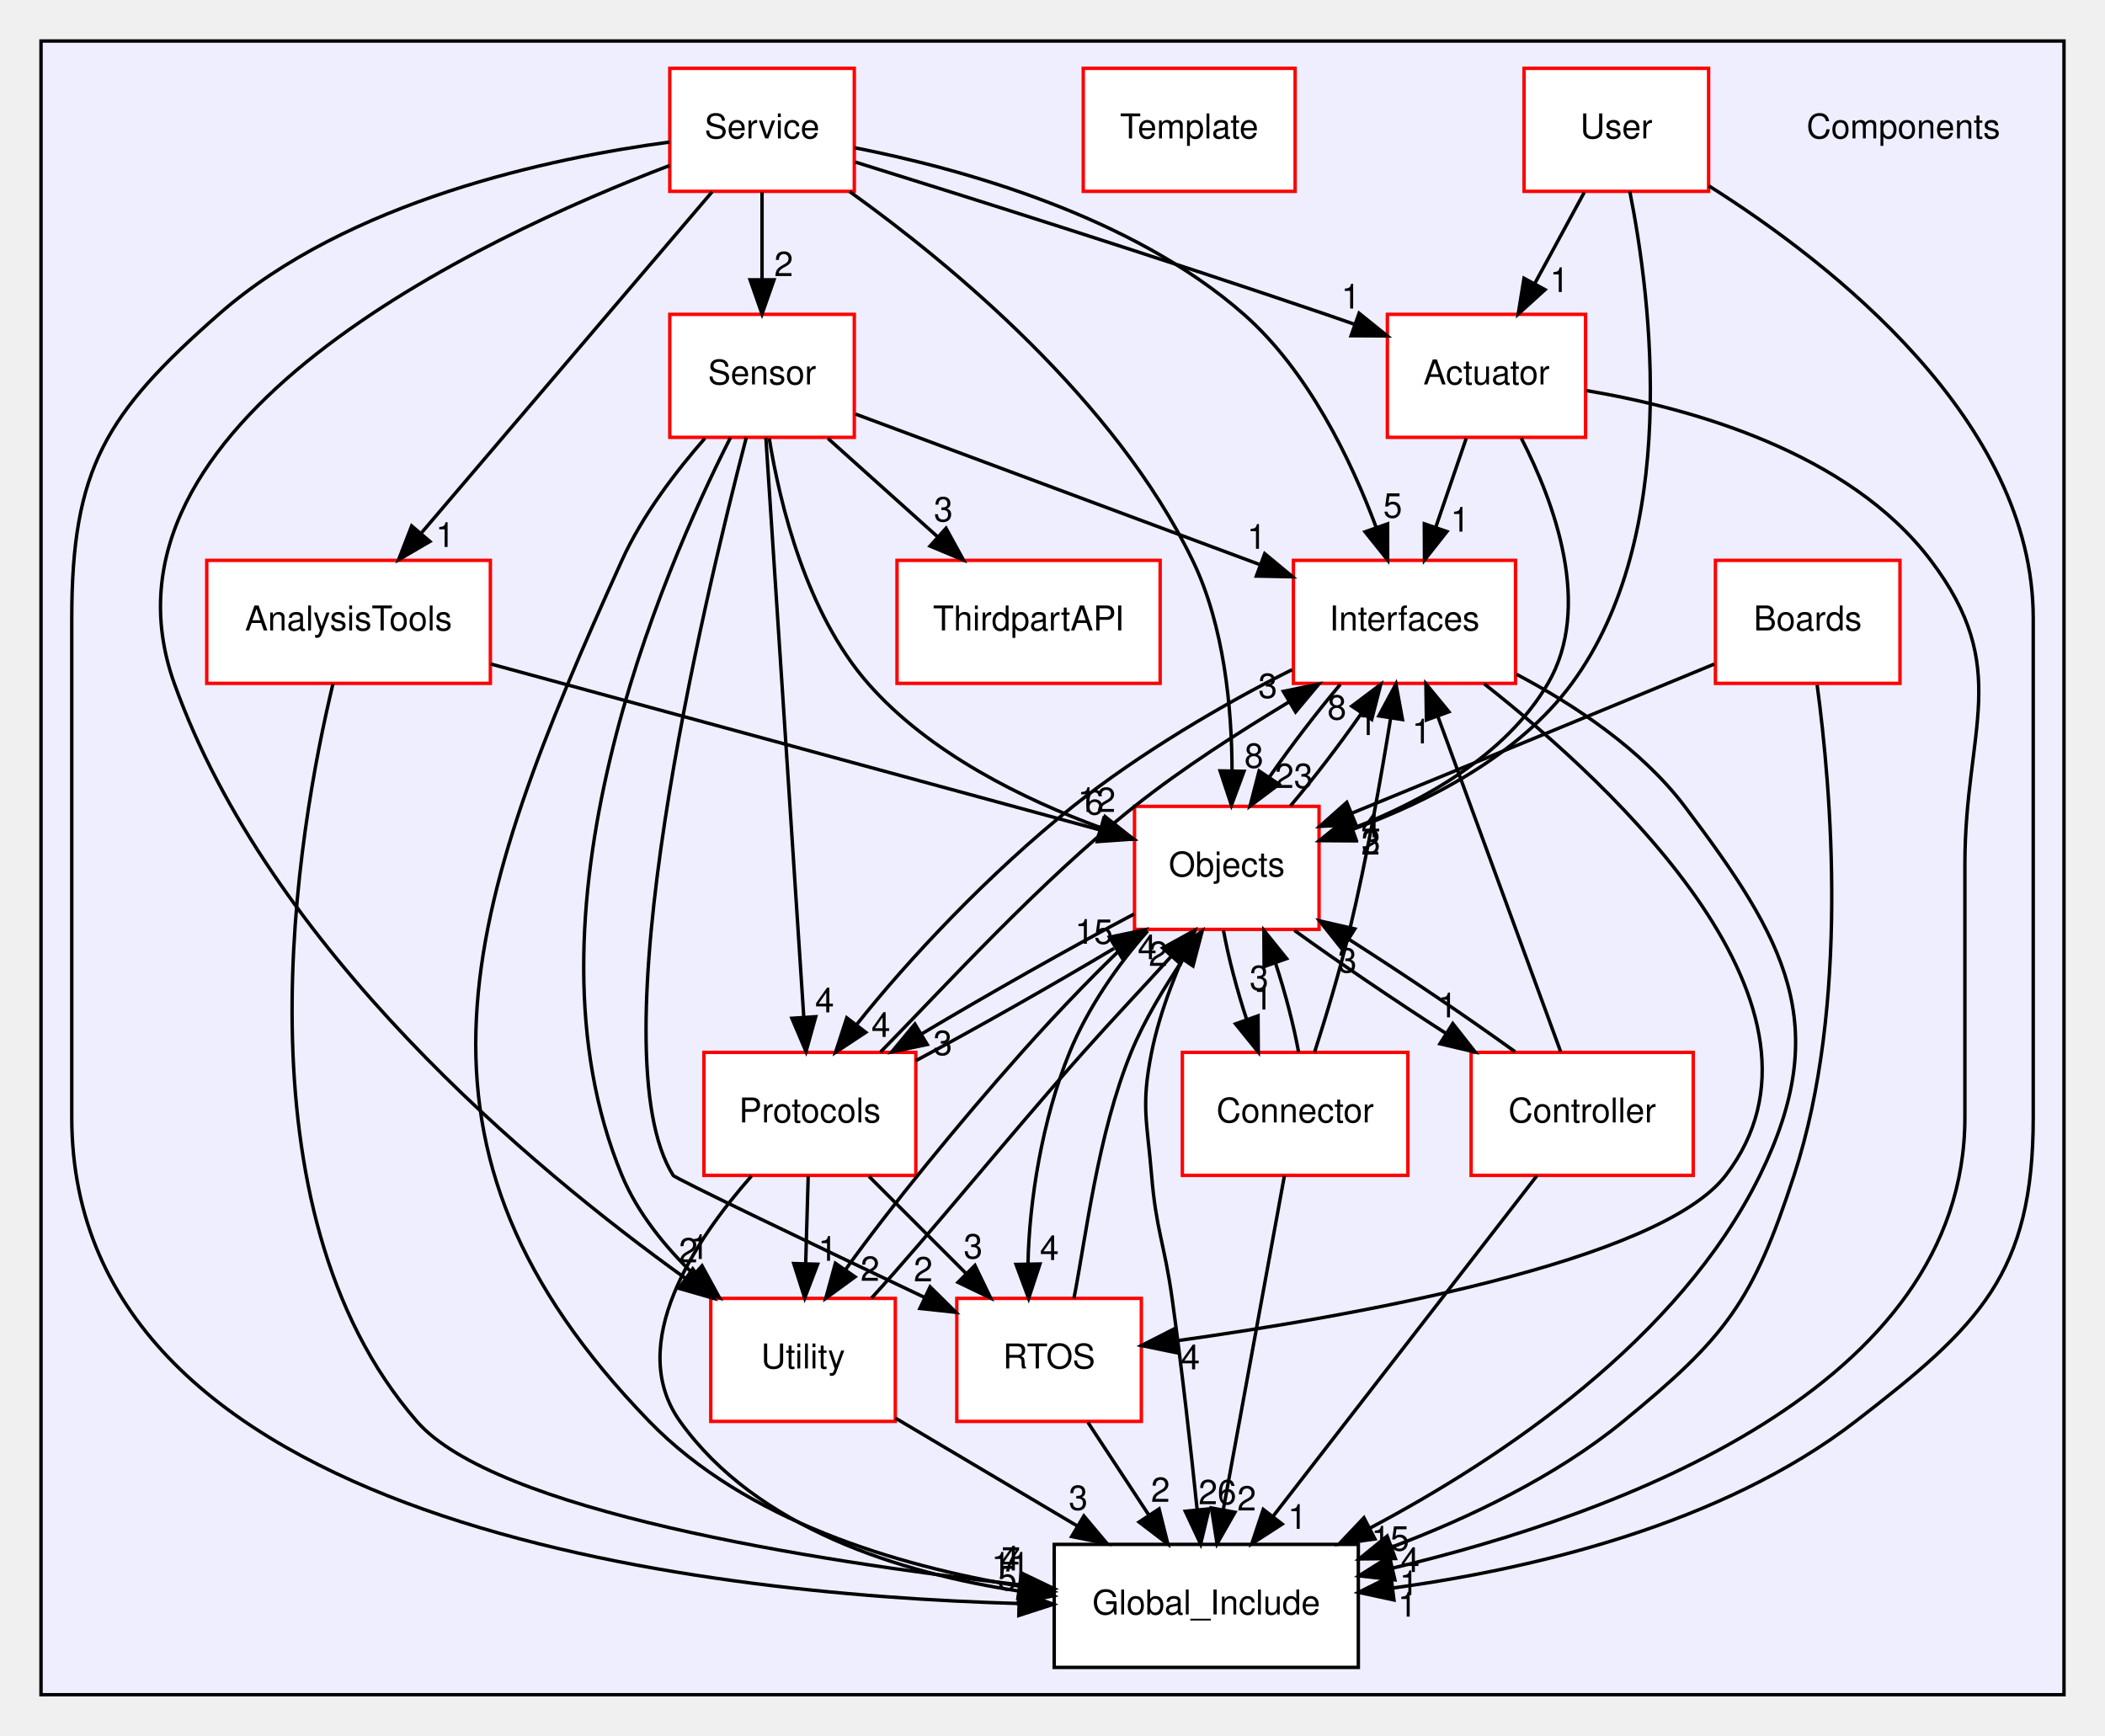
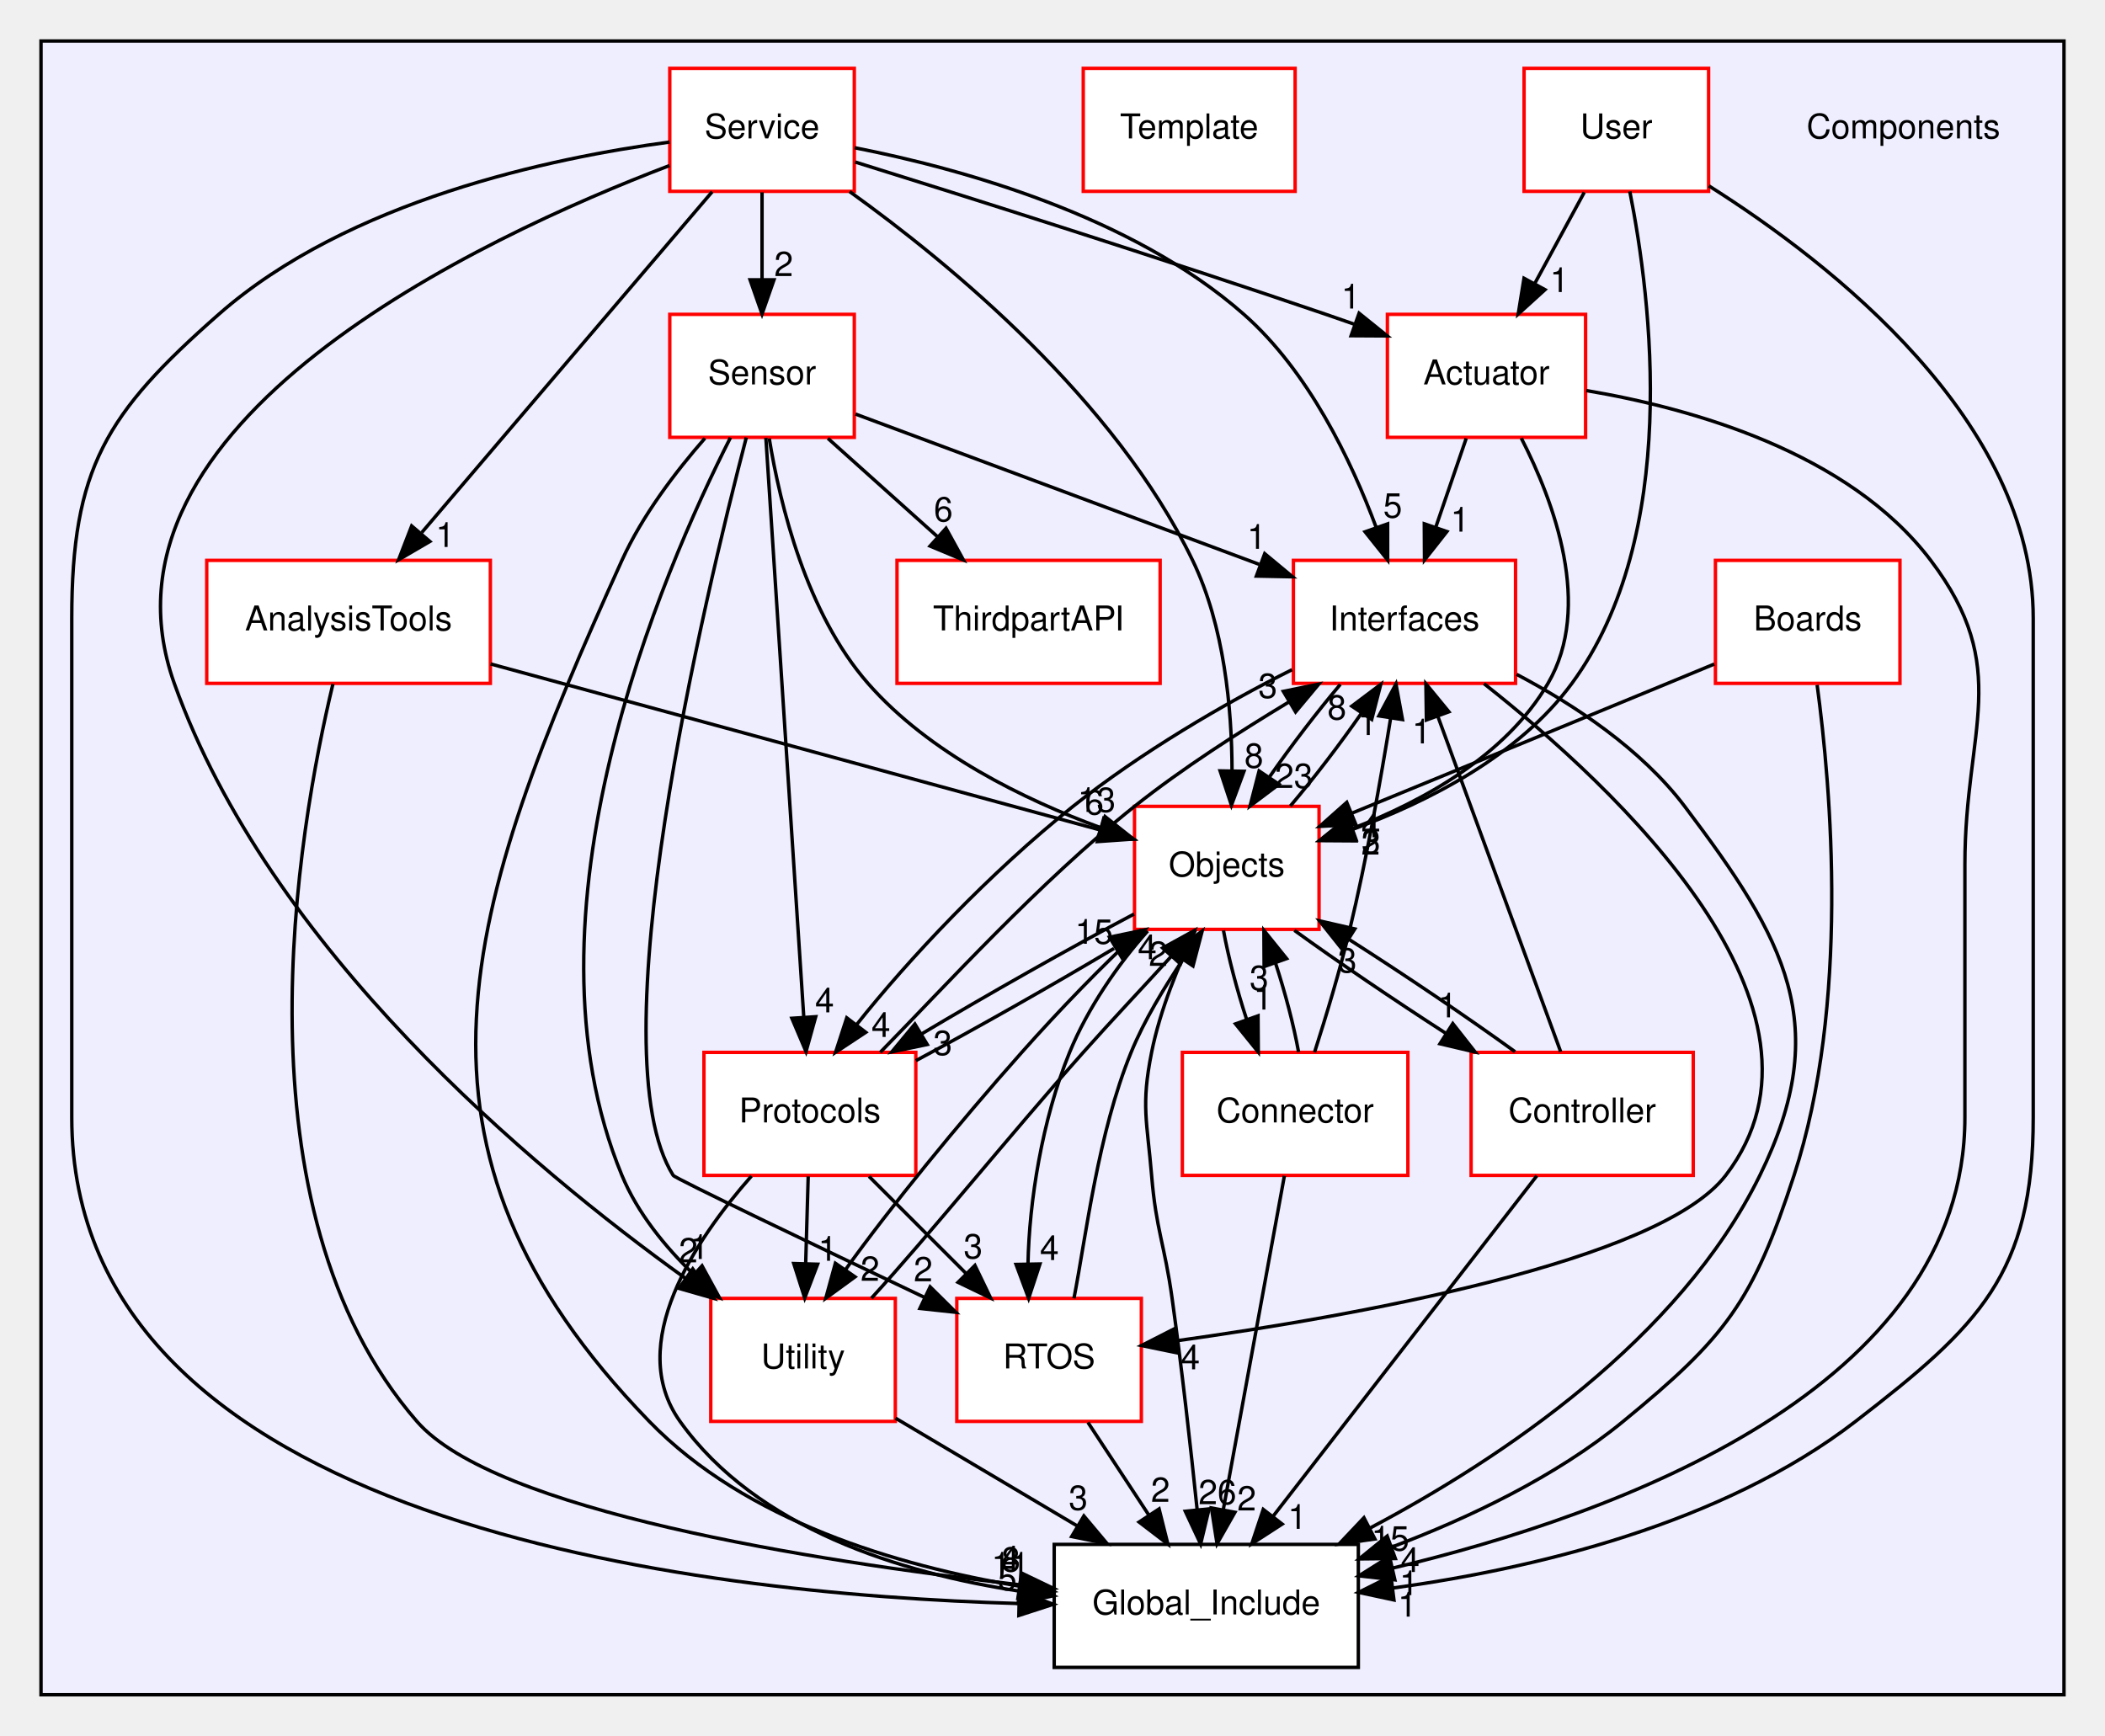
<svg xmlns="http://www.w3.org/2000/svg" xmlns:xlink="http://www.w3.org/1999/xlink" width="616pt" height="508pt" viewBox="0.00 0.00 616.00 508.00">
  <g id="graph0" class="graph" transform="scale(1 1) rotate(0) translate(4 504)">
    <g id="clust1" class="cluster">
      <g id="a_clust1">
        <a xlink:href="dir_08f45fe6822aeb4ce2bc268e3b1361be.html" target="_top">
          <polygon fill="#eeeeff" stroke="black" points="8,-8 8,-492 600,-492 600,-8 8,-8" />
        </a>
      </g>
    </g>
    <g id="node1" class="node">
      <text text-anchor="middle" x="553" y="-463.5" font-family="Helvetica,sans-Serif" font-size="10.00">Components</text>
    </g>
    <g id="node2" class="node">
      <g id="a_node2">
        <a xlink:href="dir_8efbaa1056a51686757185dce0bc8da0.html" target="_top" xlink:title="Actuator">
          <polygon fill="white" stroke="red" points="460,-412 402,-412 402,-376 460,-376 460,-412" />
          <text text-anchor="middle" x="431" y="-391.5" font-family="Helvetica,sans-Serif" font-size="10.00">Actuator</text>
        </a>
      </g>
    </g>
    <g id="node7" class="node">
      <g id="a_node7">
        <a xlink:href="dir_1a5504e72c2ab618c124e6472b08d26c.html" target="_top" xlink:title="Global_Include">
          <polygon fill="white" stroke="black" points="393.5,-52 304.5,-52 304.5,-16 393.5,-16 393.5,-52" />
          <text text-anchor="middle" x="349" y="-31.5" font-family="Helvetica,sans-Serif" font-size="10.00">Global_Include</text>
        </a>
      </g>
    </g>
    <g id="edge38" class="edge">
      <path fill="none" stroke="black" d="M460.23,-389.69C490.6,-384.58 536.95,-371.78 561,-340 585.02,-308.26 571,-290.8 571,-251 571,-251 571,-251 571,-177 571,-97.69 469.21,-60.68 403.48,-45.05" />
      <polygon fill="black" stroke="black" points="404.19,-41.62 393.66,-42.8 402.63,-48.44 404.19,-41.62" />
      <g id="a_edge38-headlabel">
-         <a xlink:href="dir_000002_000144.html" target="_top" xlink:title="1">
+         <a xlink:href="dir_000002_000147.html" target="_top" xlink:title="1">
          <text text-anchor="middle" x="408.32" y="-37.15" font-family="Helvetica,sans-Serif" font-size="10.00">1</text>
        </a>
      </g>
    </g>
    <g id="node8" class="node">
      <g id="a_node8">
        <a xlink:href="dir_e185953657720ba3a67126696ef566c7.html" target="_top" xlink:title="Interfaces">
          <polygon fill="white" stroke="red" points="439.5,-340 374.5,-340 374.5,-304 439.5,-304 439.5,-340" />
          <text text-anchor="middle" x="407" y="-319.5" font-family="Helvetica,sans-Serif" font-size="10.00">Interfaces</text>
        </a>
      </g>
    </g>
    <g id="edge39" class="edge">
      <path fill="none" stroke="black" d="M425.07,-375.7C422.39,-367.9 419.17,-358.51 416.2,-349.83" />
      <polygon fill="black" stroke="black" points="419.42,-348.43 412.86,-340.1 412.8,-350.7 419.42,-348.43" />
      <g id="a_edge39-headlabel">
        <a xlink:href="dir_000002_000093.html" target="_top" xlink:title="1">
          <text text-anchor="middle" x="423.27" y="-348.41" font-family="Helvetica,sans-Serif" font-size="10.00">1</text>
        </a>
      </g>
    </g>
    <g id="node9" class="node">
      <g id="a_node9">
        <a xlink:href="dir_a4226c5615a06a31e6344f5f3fd917e1.html" target="_top" xlink:title="Objects">
          <polygon fill="white" stroke="red" points="382,-268 328,-268 328,-232 382,-232 382,-268" />
          <text text-anchor="middle" x="355" y="-247.5" font-family="Helvetica,sans-Serif" font-size="10.00">Objects</text>
        </a>
      </g>
    </g>
    <g id="edge37" class="edge">
      <path fill="none" stroke="black" d="M441.18,-375.77C450.85,-356.94 462.12,-326.46 449,-304 436.68,-282.91 412.54,-269.56 391.8,-261.53" />
      <polygon fill="black" stroke="black" points="392.86,-258.19 382.27,-258.11 390.5,-264.78 392.86,-258.19" />
      <g id="a_edge37-headlabel">
        <a xlink:href="dir_000002_000016.html" target="_top" xlink:title="3">
          <text text-anchor="middle" x="397.2" y="-254.23" font-family="Helvetica,sans-Serif" font-size="10.00">3</text>
        </a>
      </g>
    </g>
    <g id="node3" class="node">
      <g id="a_node3">
        <a xlink:href="dir_1666c5f4940eb69dc85cb0f1045c5123.html" target="_top" xlink:title="AnalysisTools">
          <polygon fill="white" stroke="red" points="139.5,-340 56.5,-340 56.5,-304 139.5,-304 139.5,-340" />
          <text text-anchor="middle" x="98" y="-319.5" font-family="Helvetica,sans-Serif" font-size="10.00">AnalysisTools</text>
        </a>
      </g>
    </g>
    <g id="edge25" class="edge">
      <path fill="none" stroke="black" d="M93.42,-303.8C83.23,-261.35 63.67,-150.52 118,-88 140.71,-61.87 233.36,-47.19 294.2,-40.2" />
      <polygon fill="black" stroke="black" points="294.87,-43.65 304.42,-39.06 294.1,-36.69 294.87,-43.65" />
      <g id="a_edge25-headlabel">
-         <a xlink:href="dir_000008_000144.html" target="_top" xlink:title="4">
+         <a xlink:href="dir_000008_000147.html" target="_top" xlink:title="4">
          <text text-anchor="middle" x="291.61" y="-44.37" font-family="Helvetica,sans-Serif" font-size="10.00">4</text>
        </a>
      </g>
    </g>
    <g id="edge24" class="edge">
      <path fill="none" stroke="black" d="M139.58,-309.68C188.94,-296.23 270.53,-274.01 317.87,-261.11" />
      <polygon fill="black" stroke="black" points="318.98,-264.44 327.71,-258.43 317.14,-257.69 318.98,-264.44" />
      <g id="a_edge24-headlabel">
        <a xlink:href="dir_000008_000016.html" target="_top" xlink:title="6">
          <text text-anchor="middle" x="316.25" y="-265.62" font-family="Helvetica,sans-Serif" font-size="10.00">6</text>
        </a>
      </g>
    </g>
    <g id="node4" class="node">
      <g id="a_node4">
        <a xlink:href="dir_d51af3390b888212b7370bb96b9206da.html" target="_top" xlink:title="Boards">
          <polygon fill="white" stroke="red" points="552,-340 498,-340 498,-304 552,-304 552,-340" />
          <text text-anchor="middle" x="525" y="-319.5" font-family="Helvetica,sans-Serif" font-size="10.00">Boards</text>
        </a>
      </g>
    </g>
    <g id="edge27" class="edge">
      <path fill="none" stroke="black" d="M527.76,-303.53C531.83,-273.37 537.33,-209.96 521,-160 508.9,-122.97 501.13,-112.7 471,-88 451.23,-71.79 425.75,-59.69 403.19,-51.18" />
      <polygon fill="black" stroke="black" points="404.33,-47.86 393.73,-47.75 401.94,-54.44 404.33,-47.86" />
      <g id="a_edge27-headlabel">
-         <a xlink:href="dir_000012_000144.html" target="_top" xlink:title="4">
+         <a xlink:href="dir_000012_000147.html" target="_top" xlink:title="4">
          <text text-anchor="middle" x="408.67" y="-43.92" font-family="Helvetica,sans-Serif" font-size="10.00">4</text>
        </a>
      </g>
    </g>
    <g id="edge26" class="edge">
      <path fill="none" stroke="black" d="M497.66,-309.65C493.1,-307.76 488.42,-305.82 484,-304 452.84,-291.14 417.42,-276.59 391.59,-266" />
      <polygon fill="black" stroke="black" points="392.77,-262.7 382.19,-262.14 390.11,-269.17 392.77,-262.7" />
      <g id="a_edge26-headlabel">
        <a xlink:href="dir_000012_000016.html" target="_top" xlink:title="4">
          <text text-anchor="middle" x="397.17" y="-258.93" font-family="Helvetica,sans-Serif" font-size="10.00">4</text>
        </a>
      </g>
    </g>
    <g id="node5" class="node">
      <g id="a_node5">
        <a xlink:href="dir_4ca6fec43e1013816363be86d31756d6.html" target="_top" xlink:title="Connector">
          <polygon fill="white" stroke="red" points="408,-196 342,-196 342,-160 408,-160 408,-196" />
          <text text-anchor="middle" x="375" y="-175.5" font-family="Helvetica,sans-Serif" font-size="10.00">Connector</text>
        </a>
      </g>
    </g>
    <g id="edge32" class="edge">
      <path fill="none" stroke="black" d="M371.86,-159.87C367.43,-135.67 359.29,-91.21 354.02,-62.39" />
      <polygon fill="black" stroke="black" points="357.39,-61.4 352.15,-52.19 350.51,-62.66 357.39,-61.4" />
      <g id="a_edge32-headlabel">
-         <a xlink:href="dir_000087_000144.html" target="_top" xlink:title="2">
+         <a xlink:href="dir_000087_000147.html" target="_top" xlink:title="2">
          <text text-anchor="middle" x="360.83" y="-61.92" font-family="Helvetica,sans-Serif" font-size="10.00">2</text>
        </a>
      </g>
    </g>
    <g id="edge33" class="edge">
      <path fill="none" stroke="black" d="M380.69,-196.05C384,-206.37 388.08,-219.85 391,-232 395.91,-252.48 400.07,-275.94 402.92,-293.63" />
      <polygon fill="black" stroke="black" points="399.51,-294.48 404.51,-303.82 406.42,-293.4 399.51,-294.48" />
      <g id="a_edge33-headlabel">
        <a xlink:href="dir_000087_000093.html" target="_top" xlink:title="1">
          <text text-anchor="middle" x="396.15" y="-288.87" font-family="Helvetica,sans-Serif" font-size="10.00">1</text>
        </a>
      </g>
    </g>
    <g id="edge31" class="edge">
      <path fill="none" stroke="black" d="M376.01,-196.1C374.59,-203.96 372.1,-213.46 369.23,-222.23" />
      <polygon fill="black" stroke="black" points="365.92,-221.1 365.86,-231.7 372.51,-223.45 365.92,-221.1" />
      <g id="a_edge31-headlabel">
        <a xlink:href="dir_000087_000016.html" target="_top" xlink:title="3">
          <text text-anchor="middle" x="364.45" y="-214.26" font-family="Helvetica,sans-Serif" font-size="10.00">3</text>
        </a>
      </g>
    </g>
    <g id="node6" class="node">
      <g id="a_node6">
        <a xlink:href="dir_410074523dc77f19fbc712633e7470ae.html" target="_top" xlink:title="Controller">
          <polygon fill="white" stroke="red" points="491.5,-196 426.5,-196 426.5,-160 491.5,-160 491.5,-196" />
          <text text-anchor="middle" x="459" y="-175.5" font-family="Helvetica,sans-Serif" font-size="10.00">Controller</text>
        </a>
      </g>
    </g>
    <g id="edge35" class="edge">
      <path fill="none" stroke="black" d="M445.73,-159.87C426.49,-135.03 390.71,-88.85 368.48,-60.14" />
      <polygon fill="black" stroke="black" points="371.21,-57.95 362.32,-52.19 365.67,-62.24 371.21,-57.95" />
      <g id="a_edge35-headlabel">
-         <a xlink:href="dir_000090_000144.html" target="_top" xlink:title="1">
+         <a xlink:href="dir_000090_000147.html" target="_top" xlink:title="1">
          <text text-anchor="middle" x="375.65" y="-56.55" font-family="Helvetica,sans-Serif" font-size="10.00">1</text>
        </a>
      </g>
    </g>
    <g id="edge36" class="edge">
      <path fill="none" stroke="black" d="M452.71,-196.19C443.75,-220.64 427.26,-265.67 416.73,-294.44" />
      <polygon fill="black" stroke="black" points="413.42,-293.28 413.27,-303.87 420,-295.68 413.42,-293.28" />
      <g id="a_edge36-headlabel">
        <a xlink:href="dir_000090_000093.html" target="_top" xlink:title="1">
          <text text-anchor="middle" x="411.99" y="-286.43" font-family="Helvetica,sans-Serif" font-size="10.00">1</text>
        </a>
      </g>
    </g>
    <g id="edge34" class="edge">
      <path fill="none" stroke="black" d="M439.35,-196.2C425.64,-206.12 407.13,-218.64 390.89,-228.99" />
      <polygon fill="black" stroke="black" points="388.74,-226.21 382.14,-234.5 392.47,-232.13 388.74,-226.21" />
      <g id="a_edge34-headlabel">
        <a xlink:href="dir_000090_000016.html" target="_top" xlink:title="3">
          <text text-anchor="middle" x="390.27" y="-219.39" font-family="Helvetica,sans-Serif" font-size="10.00">3</text>
        </a>
      </g>
    </g>
    <g id="edge46" class="edge">
      <path fill="none" stroke="black" d="M439.82,-306.64C456.7,-297.73 476.33,-284.77 489,-268 518.52,-228.91 532.61,-203.96 511,-160 487.43,-112.04 435.62,-77.28 396.89,-56.77" />
      <polygon fill="black" stroke="black" points="398.35,-53.58 387.86,-52.11 395.14,-59.8 398.35,-53.58" />
      <g id="a_edge46-headlabel">
-         <a xlink:href="dir_000093_000144.html" target="_top" xlink:title="15">
+         <a xlink:href="dir_000093_000147.html" target="_top" xlink:title="15">
          <text text-anchor="middle" x="402.84" y="-50.2" font-family="Helvetica,sans-Serif" font-size="10.00">15</text>
        </a>
      </g>
    </g>
    <g id="edge45" class="edge">
      <path fill="none" stroke="black" d="M388.23,-303.7C381.35,-295.56 373.81,-285.69 367.56,-276.7" />
      <polygon fill="black" stroke="black" points="370.28,-274.47 361.81,-268.1 364.46,-278.36 370.28,-274.47" />
      <g id="a_edge45-headlabel">
        <a xlink:href="dir_000093_000016.html" target="_top" xlink:title="23">
          <text text-anchor="middle" x="374.64" y="-273.38" font-family="Helvetica,sans-Serif" font-size="10.00">23</text>
        </a>
      </g>
    </g>
    <g id="node10" class="node">
      <g id="a_node10">
        <a xlink:href="dir_4d0b0adf7e9fb892c3df556e9cbb05d0.html" target="_top" xlink:title="Protocols">
          <polygon fill="white" stroke="red" points="264,-196 202,-196 202,-160 264,-160 264,-196" />
          <text text-anchor="middle" x="233" y="-175.5" font-family="Helvetica,sans-Serif" font-size="10.00">Protocols</text>
        </a>
      </g>
    </g>
    <g id="edge47" class="edge">
      <path fill="none" stroke="black" d="M374.09,-308C354.37,-298.15 329.67,-283.66 310,-268 285.8,-248.74 261.62,-223 246.7,-204.15" />
      <polygon fill="black" stroke="black" points="249.36,-201.87 240.52,-196.03 243.79,-206.11 249.36,-201.87" />
      <g id="a_edge47-headlabel">
        <a xlink:href="dir_000093_000059.html" target="_top" xlink:title="4">
          <text text-anchor="middle" x="253.79" y="-200.52" font-family="Helvetica,sans-Serif" font-size="10.00">4</text>
        </a>
      </g>
    </g>
    <g id="node11" class="node">
      <g id="a_node11">
        <a xlink:href="dir_6a49a4a01df89ea000e629175e7db917.html" target="_top" xlink:title="RTOS">
          <polygon fill="white" stroke="red" points="330,-124 276,-124 276,-88 330,-88 330,-124" />
          <text text-anchor="middle" x="303" y="-103.5" font-family="Helvetica,sans-Serif" font-size="10.00">RTOS</text>
        </a>
      </g>
    </g>
    <g id="edge48" class="edge">
      <path fill="none" stroke="black" d="M430.29,-303.9C468.89,-273.5 538.34,-208.66 501,-160 481.54,-134.65 391.91,-118.78 340.16,-111.57" />
      <polygon fill="black" stroke="black" points="340.42,-108.07 330.04,-110.2 339.48,-115.01 340.42,-108.07" />
      <g id="a_edge48-headlabel">
        <a xlink:href="dir_000093_000066.html" target="_top" xlink:title="4">
          <text text-anchor="middle" x="344.36" y="-103.24" font-family="Helvetica,sans-Serif" font-size="10.00">4</text>
        </a>
      </g>
    </g>
    <g id="edge2" class="edge">
      <path fill="none" stroke="black" d="M354.03,-231.7C355.47,-223.81 357.97,-214.3 360.84,-205.55" />
      <polygon fill="black" stroke="black" points="364.15,-206.7 364.22,-196.1 357.56,-204.34 364.15,-206.7" />
      <g id="a_edge2-headlabel">
        <a xlink:href="dir_000016_000087.html" target="_top" xlink:title="1">
          <text text-anchor="middle" x="365.61" y="-208.54" font-family="Helvetica,sans-Serif" font-size="10.00">1</text>
        </a>
      </g>
    </g>
    <g id="edge3" class="edge">
      <path fill="none" stroke="black" d="M374.79,-231.7C387.33,-222.63 403.86,-211.4 418.99,-201.65" />
      <polygon fill="black" stroke="black" points="421.14,-204.43 427.69,-196.1 417.38,-198.52 421.14,-204.43" />
      <g id="a_edge3-headlabel">
        <a xlink:href="dir_000016_000090.html" target="_top" xlink:title="1">
          <text text-anchor="middle" x="419.63" y="-206.25" font-family="Helvetica,sans-Serif" font-size="10.00">1</text>
        </a>
      </g>
    </g>
    <g id="edge4" class="edge">
      <path fill="none" stroke="black" d="M345.87,-231.88C340.99,-221.76 335.49,-208.51 333,-196 329.87,-180.31 331.68,-175.95 333,-160 334.34,-143.83 336.76,-140.07 339,-124 341.88,-103.34 344.49,-79.89 346.32,-62.25" />
      <polygon fill="black" stroke="black" points="349.82,-62.4 347.35,-52.1 342.86,-61.69 349.82,-62.4" />
      <g id="a_edge4-headlabel">
-         <a xlink:href="dir_000016_000144.html" target="_top" xlink:title="26">
+         <a xlink:href="dir_000016_000147.html" target="_top" xlink:title="26">
          <text text-anchor="middle" x="352.28" y="-63.76" font-family="Helvetica,sans-Serif" font-size="10.00">26</text>
        </a>
      </g>
    </g>
    <g id="edge6" class="edge">
      <path fill="none" stroke="black" d="M373.6,-268.1C380.55,-276.3 388.18,-286.28 394.48,-295.36" />
      <polygon fill="black" stroke="black" points="391.59,-297.33 400.06,-303.7 397.41,-293.44 391.59,-297.33" />
      <g id="a_edge6-headlabel">
        <a xlink:href="dir_000016_000093.html" target="_top" xlink:title="8">
          <text text-anchor="middle" x="387.23" y="-293.42" font-family="Helvetica,sans-Serif" font-size="10.00">8</text>
        </a>
      </g>
    </g>
    <g id="edge5" class="edge">
      <path fill="none" stroke="black" d="M327.87,-236.49C309.41,-226.73 285.03,-212.94 265.54,-201.31" />
      <polygon fill="black" stroke="black" points="267.34,-198.31 256.97,-196.14 263.73,-204.3 267.34,-198.31" />
      <g id="a_edge5-headlabel">
        <a xlink:href="dir_000016_000059.html" target="_top" xlink:title="3">
          <text text-anchor="middle" x="271.89" y="-195.23" font-family="Helvetica,sans-Serif" font-size="10.00">3</text>
        </a>
      </g>
    </g>
    <g id="edge7" class="edge">
      <path fill="none" stroke="black" d="M331.86,-231.53C323.11,-221.72 314.27,-208.88 309,-196 300.91,-176.21 297.18,-152.23 296.83,-134.15" />
      <polygon fill="black" stroke="black" points="300.33,-134.07 297.02,-124.01 293.33,-133.94 300.33,-134.07" />
      <g id="a_edge7-headlabel">
        <a xlink:href="dir_000016_000066.html" target="_top" xlink:title="4">
          <text text-anchor="middle" x="303.1" y="-135.22" font-family="Helvetica,sans-Serif" font-size="10.00">4</text>
        </a>
      </g>
    </g>
    <g id="node17" class="node">
      <g id="a_node17">
        <a xlink:href="dir_c2cd4762e89f989d55fa2b0634ddfc81.html" target="_top" xlink:title="Utility">
          <polygon fill="white" stroke="red" points="258,-124 204,-124 204,-88 258,-88 258,-124" />
          <text text-anchor="middle" x="231" y="-103.5" font-family="Helvetica,sans-Serif" font-size="10.00">Utility</text>
        </a>
      </g>
    </g>
    <g id="edge1" class="edge">
      <path fill="none" stroke="black" d="M330.03,-231.9C318.81,-221.67 305.94,-208.31 295,-196 276.4,-175.08 256.3,-150.4 243.38,-132.35" />
      <polygon fill="black" stroke="black" points="246.22,-130.3 237.66,-124.06 240.46,-134.28 246.22,-130.3" />
      <g id="a_edge1-headlabel">
        <a xlink:href="dir_000016_000081.html" target="_top" xlink:title="2">
          <text text-anchor="middle" x="250.6" y="-129.14" font-family="Helvetica,sans-Serif" font-size="10.00">2</text>
        </a>
      </g>
    </g>
    <g id="edge42" class="edge">
      <path fill="none" stroke="black" d="M215.91,-159.81C199.34,-141.02 178.9,-110.57 195,-88 217.42,-56.58 259.72,-43.59 294.33,-38.32" />
      <polygon fill="black" stroke="black" points="294.88,-41.78 304.33,-36.98 293.95,-34.84 294.88,-41.78" />
      <g id="a_edge42-headlabel">
-         <a xlink:href="dir_000059_000144.html" target="_top" xlink:title="11">
+         <a xlink:href="dir_000059_000147.html" target="_top" xlink:title="11">
          <text text-anchor="middle" x="291.7" y="-42.57" font-family="Helvetica,sans-Serif" font-size="10.00">11</text>
        </a>
      </g>
    </g>
    <g id="edge43" class="edge">
      <path fill="none" stroke="black" d="M253.61,-196.03C272.22,-214.96 300.09,-245.79 328,-268 342.1,-279.22 358.77,-289.84 373.24,-298.59" />
      <polygon fill="black" stroke="black" points="371.55,-301.65 381.93,-303.78 375.14,-295.64 371.55,-301.65" />
      <g id="a_edge43-headlabel">
        <a xlink:href="dir_000059_000093.html" target="_top" xlink:title="3">
          <text text-anchor="middle" x="367.01" y="-299.74" font-family="Helvetica,sans-Serif" font-size="10.00">3</text>
        </a>
      </g>
    </g>
    <g id="edge40" class="edge">
      <path fill="none" stroke="black" d="M264.02,-193.58C281.78,-203.08 303.96,-215.66 322.02,-226.43" />
      <polygon fill="black" stroke="black" points="320.68,-229.71 331.05,-231.88 324.3,-223.72 320.68,-229.71" />
      <g id="a_edge40-headlabel">
        <a xlink:href="dir_000059_000016.html" target="_top" xlink:title="15">
          <text text-anchor="middle" x="316.14" y="-227.79" font-family="Helvetica,sans-Serif" font-size="10.00">15</text>
        </a>
      </g>
    </g>
    <g id="edge44" class="edge">
      <path fill="none" stroke="black" d="M250.3,-159.7C258.86,-151.14 269.34,-140.66 278.7,-131.3" />
      <polygon fill="black" stroke="black" points="281.3,-133.65 285.9,-124.1 276.35,-128.7 281.3,-133.65" />
      <g id="a_edge44-headlabel">
        <a xlink:href="dir_000059_000066.html" target="_top" xlink:title="3">
          <text text-anchor="middle" x="280.77" y="-135.7" font-family="Helvetica,sans-Serif" font-size="10.00">3</text>
        </a>
      </g>
    </g>
    <g id="edge41" class="edge">
      <path fill="none" stroke="black" d="M232.51,-159.7C232.29,-151.98 232.02,-142.71 231.77,-134.11" />
      <polygon fill="black" stroke="black" points="235.27,-134 231.49,-124.1 228.28,-134.2 235.27,-134" />
      <g id="a_edge41-headlabel">
        <a xlink:href="dir_000059_000081.html" target="_top" xlink:title="1">
          <text text-anchor="middle" x="238.21" y="-135.01" font-family="Helvetica,sans-Serif" font-size="10.00">1</text>
        </a>
      </g>
    </g>
    <g id="edge50" class="edge">
      <path fill="none" stroke="black" d="M314.37,-87.7C319.72,-79.56 326.2,-69.69 332.11,-60.7" />
      <polygon fill="black" stroke="black" points="335.19,-62.38 337.76,-52.1 329.34,-58.54 335.19,-62.38" />
      <g id="a_edge50-headlabel">
-         <a xlink:href="dir_000066_000144.html" target="_top" xlink:title="2">
+         <a xlink:href="dir_000066_000147.html" target="_top" xlink:title="2">
          <text text-anchor="middle" x="335.59" y="-64.45" font-family="Helvetica,sans-Serif" font-size="10.00">2</text>
        </a>
      </g>
    </g>
    <g id="edge49" class="edge">
      <path fill="none" stroke="black" d="M310.28,-124.01C313.85,-142.38 317.27,-172.21 327,-196 330.87,-205.46 336.67,-214.89 342.13,-223.13" />
      <polygon fill="black" stroke="black" points="339.31,-225.21 347.81,-231.53 345.11,-221.29 339.31,-225.21" />
      <g id="a_edge49-headlabel">
        <a xlink:href="dir_000066_000016.html" target="_top" xlink:title="2">
          <text text-anchor="middle" x="334.94" y="-221.32" font-family="Helvetica,sans-Serif" font-size="10.00">2</text>
        </a>
      </g>
    </g>
    <g id="node12" class="node">
      <g id="a_node12">
        <a xlink:href="dir_82d83c9747486c2eb8d3c4c8f409d82b.html" target="_top" xlink:title="Sensor">
          <polygon fill="white" stroke="red" points="246,-412 192,-412 192,-376 246,-376 246,-412" />
          <text text-anchor="middle" x="219" y="-391.5" font-family="Helvetica,sans-Serif" font-size="10.00">Sensor</text>
        </a>
      </g>
    </g>
    <g id="edge10" class="edge">
      <path fill="none" stroke="black" d="M202.29,-375.74C193.76,-365.99 183.95,-353.14 178,-340 131.77,-237.92 107.98,-168.44 186,-88 214.28,-58.84 258.76,-45.71 294.11,-39.8" />
      <polygon fill="black" stroke="black" points="294.93,-43.22 304.29,-38.26 293.88,-36.3 294.93,-43.22" />
      <g id="a_edge10-headlabel">
-         <a xlink:href="dir_000070_000144.html" target="_top" xlink:title="7">
-           <text text-anchor="middle" x="291.8" y="-44.06" font-family="Helvetica,sans-Serif" font-size="10.00">7</text>
+         <a xlink:href="dir_000070_000147.html" target="_top" xlink:title="8">
+           <text text-anchor="middle" x="291.8" y="-44.06" font-family="Helvetica,sans-Serif" font-size="10.00">8</text>
        </a>
      </g>
    </g>
    <g id="edge13" class="edge">
      <path fill="none" stroke="black" d="M246.34,-382.82C277.33,-371.28 328.26,-352.32 364.46,-338.84" />
      <polygon fill="black" stroke="black" points="366.1,-341.96 374.25,-335.19 363.66,-335.4 366.1,-341.96" />
      <g id="a_edge13-headlabel">
        <a xlink:href="dir_000070_000093.html" target="_top" xlink:title="1">
          <text text-anchor="middle" x="363.73" y="-343.38" font-family="Helvetica,sans-Serif" font-size="10.00">1</text>
        </a>
      </g>
    </g>
    <g id="edge8" class="edge">
      <path fill="none" stroke="black" d="M221.11,-375.66C224.29,-356.17 232,-324.56 250,-304 267.93,-283.53 295.65,-270.01 318.11,-261.75" />
      <polygon fill="black" stroke="black" points="319.38,-265.01 327.68,-258.42 317.09,-258.4 319.38,-265.01" />
      <g id="a_edge8-headlabel">
-         <a xlink:href="dir_000070_000016.html" target="_top" xlink:title="12">
-           <text text-anchor="middle" x="316.92" y="-266.37" font-family="Helvetica,sans-Serif" font-size="10.00">12</text>
+         <a xlink:href="dir_000070_000016.html" target="_top" xlink:title="13">
+           <text text-anchor="middle" x="316.92" y="-266.37" font-family="Helvetica,sans-Serif" font-size="10.00">13</text>
        </a>
      </g>
    </g>
    <g id="edge11" class="edge">
      <path fill="none" stroke="black" d="M220.12,-375.85C222.54,-338.83 228.28,-251.18 231.21,-206.39" />
      <polygon fill="black" stroke="black" points="234.71,-206.44 231.87,-196.23 227.73,-205.98 234.71,-206.44" />
      <g id="a_edge11-headlabel">
        <a xlink:href="dir_000070_000059.html" target="_top" xlink:title="4">
          <text text-anchor="middle" x="237.31" y="-207.71" font-family="Helvetica,sans-Serif" font-size="10.00">4</text>
        </a>
      </g>
    </g>
    <g id="edge14" class="edge">
      <path fill="none" stroke="black" d="M214.4,-375.96C202.02,-328.52 170.37,-196.02 193,-160 193.55,-159.12 234.8,-139.38 266.62,-124.25" />
      <polygon fill="black" stroke="black" points="268.19,-127.38 275.72,-119.93 265.19,-121.06 268.19,-127.38" />
      <g id="a_edge14-headlabel">
        <a xlink:href="dir_000070_000066.html" target="_top" xlink:title="2">
          <text text-anchor="middle" x="266.16" y="-128.99" font-family="Helvetica,sans-Serif" font-size="10.00">2</text>
        </a>
      </g>
    </g>
    <g id="node15" class="node">
      <g id="a_node15">
        <a xlink:href="dir_b8146bf70b87a0f1c9cf6bdf4bac4dd2.html" target="_top" xlink:title="ThirdpartAPI">
          <polygon fill="white" stroke="red" points="335.5,-340 258.5,-340 258.5,-304 335.5,-304 335.5,-340" />
          <text text-anchor="middle" x="297" y="-319.5" font-family="Helvetica,sans-Serif" font-size="10.00">ThirdpartAPI</text>
        </a>
      </g>
    </g>
    <g id="edge12" class="edge">
      <path fill="none" stroke="black" d="M238.28,-375.7C247.92,-367.05 259.73,-356.45 270.23,-347.03" />
      <polygon fill="black" stroke="black" points="272.84,-349.39 277.94,-340.1 268.16,-344.18 272.84,-349.39" />
      <g id="a_edge12-headlabel">
-         <a xlink:href="dir_000070_000250.html" target="_top" xlink:title="3">
-           <text text-anchor="middle" x="272.06" y="-351.4" font-family="Helvetica,sans-Serif" font-size="10.00">3</text>
+         <a xlink:href="dir_000070_000180.html" target="_top" xlink:title="6">
+           <text text-anchor="middle" x="272.06" y="-351.4" font-family="Helvetica,sans-Serif" font-size="10.00">6</text>
        </a>
      </g>
    </g>
    <g id="edge9" class="edge">
      <path fill="none" stroke="black" d="M209.76,-375.92C189.7,-336.41 146.41,-236.27 178,-160 182.54,-149.03 190.59,-139.14 199.05,-130.96" />
      <polygon fill="black" stroke="black" points="201.44,-133.53 206.52,-124.23 196.75,-128.33 201.44,-133.53" />
      <g id="a_edge9-headlabel">
        <a xlink:href="dir_000070_000081.html" target="_top" xlink:title="1">
          <text text-anchor="middle" x="200.67" y="-135.54" font-family="Helvetica,sans-Serif" font-size="10.00">1</text>
        </a>
      </g>
    </g>
    <g id="node13" class="node">
      <g id="a_node13">
        <a xlink:href="dir_6164661bfb521e4b540c7b7052af2911.html" target="_top" xlink:title="Service">
          <polygon fill="white" stroke="red" points="246,-484 192,-484 192,-448 246,-448 246,-484" />
          <text text-anchor="middle" x="219" y="-463.5" font-family="Helvetica,sans-Serif" font-size="10.00">Service</text>
        </a>
      </g>
    </g>
    <g id="edge21" class="edge">
      <path fill="none" stroke="black" d="M246.25,-456.58C279.05,-446.37 335.74,-428.47 384,-412 386.73,-411.07 389.55,-410.09 392.38,-409.09" />
      <polygon fill="black" stroke="black" points="393.72,-412.33 401.97,-405.68 391.38,-405.74 393.72,-412.33" />
      <g id="a_edge21-headlabel">
-         <a xlink:href="dir_000110_000002.html" target="_top" xlink:title="1">
+         <a xlink:href="dir_000112_000002.html" target="_top" xlink:title="1">
          <text text-anchor="middle" x="391.29" y="-413.71" font-family="Helvetica,sans-Serif" font-size="10.00">1</text>
        </a>
      </g>
    </g>
    <g id="edge20" class="edge">
      <path fill="none" stroke="black" d="M204.4,-447.87C183.24,-423.03 143.88,-376.85 119.42,-348.14" />
      <polygon fill="black" stroke="black" points="121.8,-345.53 112.65,-340.19 116.47,-350.07 121.8,-345.53" />
      <g id="a_edge20-headlabel">
-         <a xlink:href="dir_000110_000008.html" target="_top" xlink:title="1">
+         <a xlink:href="dir_000112_000008.html" target="_top" xlink:title="1">
          <text text-anchor="middle" x="126.29" y="-343.93" font-family="Helvetica,sans-Serif" font-size="10.00">1</text>
        </a>
      </g>
    </g>
    <g id="edge22" class="edge">
      <path fill="none" stroke="black" d="M191.92,-462.42C157.47,-457.83 97.91,-445.34 60,-412 27.01,-382.99 17,-366.93 17,-323 17,-323 17,-323 17,-177 17,-57.96 199.65,-37.39 294,-34.7" />
      <polygon fill="black" stroke="black" points="294.31,-38.2 304.23,-34.47 294.15,-31.2 294.31,-38.2" />
      <g id="a_edge22-headlabel">
-         <a xlink:href="dir_000110_000144.html" target="_top" xlink:title="5">
+         <a xlink:href="dir_000112_000147.html" target="_top" xlink:title="5">
          <text text-anchor="middle" x="290.78" y="-38.62" font-family="Helvetica,sans-Serif" font-size="10.00">5</text>
        </a>
      </g>
    </g>
    <g id="edge23" class="edge">
      <path fill="none" stroke="black" d="M246.12,-460.76C276.91,-454.71 327.13,-440.96 360,-412 378.87,-395.38 391.38,-369.32 398.71,-349.68" />
      <polygon fill="black" stroke="black" points="402.07,-350.68 402.08,-340.09 395.47,-348.36 402.07,-350.68" />
      <g id="a_edge23-headlabel">
-         <a xlink:href="dir_000110_000093.html" target="_top" xlink:title="5">
+         <a xlink:href="dir_000112_000093.html" target="_top" xlink:title="5">
          <text text-anchor="middle" x="403.56" y="-352.51" font-family="Helvetica,sans-Serif" font-size="10.00">5</text>
        </a>
      </g>
    </g>
    <g id="edge17" class="edge">
      <path fill="none" stroke="black" d="M244.64,-447.93C274.39,-426.57 322.25,-387.01 345,-340 354.28,-320.81 356.49,-296.65 356.54,-278.35" />
      <polygon fill="black" stroke="black" points="360.04,-278.26 356.36,-268.33 353.04,-278.39 360.04,-278.26" />
      <g id="a_edge17-headlabel">
-         <a xlink:href="dir_000110_000016.html" target="_top" xlink:title="8">
+         <a xlink:href="dir_000112_000016.html" target="_top" xlink:title="8">
          <text text-anchor="middle" x="362.94" y="-279.3" font-family="Helvetica,sans-Serif" font-size="10.00">8</text>
        </a>
      </g>
    </g>
    <g id="edge18" class="edge">
      <path fill="none" stroke="black" d="M219,-447.7C219,-439.98 219,-430.71 219,-422.11" />
      <polygon fill="black" stroke="black" points="222.5,-422.1 219,-412.1 215.5,-422.1 222.5,-422.1" />
      <g id="a_edge18-headlabel">
-         <a xlink:href="dir_000110_000070.html" target="_top" xlink:title="2">
+         <a xlink:href="dir_000112_000070.html" target="_top" xlink:title="2">
          <text text-anchor="middle" x="225.34" y="-423.2" font-family="Helvetica,sans-Serif" font-size="10.00">2</text>
        </a>
      </g>
    </g>
    <g id="edge19" class="edge">
      <path fill="none" stroke="black" d="M191.9,-455.54C136.95,-434.59 19.81,-380.07 47,-304 74.74,-226.37 151.42,-162.3 196.56,-129.89" />
      <polygon fill="black" stroke="black" points="198.72,-132.64 204.87,-124.02 194.68,-126.93 198.72,-132.64" />
      <g id="a_edge19-headlabel">
-         <a xlink:href="dir_000110_000081.html" target="_top" xlink:title="2">
+         <a xlink:href="dir_000112_000081.html" target="_top" xlink:title="2">
          <text text-anchor="middle" x="197.42" y="-134.54" font-family="Helvetica,sans-Serif" font-size="10.00">2</text>
        </a>
      </g>
    </g>
    <g id="node14" class="node">
      <g id="a_node14">
        <a xlink:href="dir_6c63dd282651b43f4337d292845f5ec4.html" target="_top" xlink:title="Template">
          <polygon fill="white" stroke="red" points="375,-484 313,-484 313,-448 375,-448 375,-484" />
          <text text-anchor="middle" x="344" y="-463.5" font-family="Helvetica,sans-Serif" font-size="10.00">Template</text>
        </a>
      </g>
    </g>
    <g id="node16" class="node">
      <g id="a_node16">
        <a xlink:href="dir_eec1bb706bd2e5107de375aec258065a.html" target="_top" xlink:title="User">
          <polygon fill="white" stroke="red" points="496,-484 442,-484 442,-448 496,-448 496,-484" />
          <text text-anchor="middle" x="469" y="-463.5" font-family="Helvetica,sans-Serif" font-size="10.00">User</text>
        </a>
      </g>
    </g>
    <g id="edge29" class="edge">
      <path fill="none" stroke="black" d="M459.61,-447.7C455.24,-439.64 449.94,-429.89 445.1,-420.98" />
      <polygon fill="black" stroke="black" points="448.13,-419.22 440.29,-412.1 441.98,-422.56 448.13,-419.22" />
      <g id="a_edge29-headlabel">
        <a xlink:href="dir_000077_000002.html" target="_top" xlink:title="1">
          <text text-anchor="middle" x="452.34" y="-418.53" font-family="Helvetica,sans-Serif" font-size="10.00">1</text>
        </a>
      </g>
    </g>
    <g id="edge30" class="edge">
      <path fill="none" stroke="black" d="M496.08,-449.6C532.02,-426.91 591,-380.85 591,-323 591,-323 591,-323 591,-177 591,-131.19 575.27,-115.98 539,-88 499.88,-57.82 444.51,-44.83 403.63,-39.23" />
      <polygon fill="black" stroke="black" points="403.92,-35.74 393.56,-37.96 403.05,-42.69 403.92,-35.74" />
      <g id="a_edge30-headlabel">
-         <a xlink:href="dir_000077_000144.html" target="_top" xlink:title="1">
+         <a xlink:href="dir_000077_000147.html" target="_top" xlink:title="1">
          <text text-anchor="middle" x="407.84" y="-30.87" font-family="Helvetica,sans-Serif" font-size="10.00">1</text>
        </a>
      </g>
    </g>
    <g id="edge28" class="edge">
      <path fill="none" stroke="black" d="M472.94,-447.98C479.24,-416.27 487.85,-347.41 456,-304 440.46,-282.82 413.89,-269.36 391.91,-261.3" />
      <polygon fill="black" stroke="black" points="392.78,-257.9 382.19,-257.97 390.52,-264.52 392.78,-257.9" />
      <g id="a_edge28-headlabel">
        <a xlink:href="dir_000077_000016.html" target="_top" xlink:title="2">
          <text text-anchor="middle" x="397.1" y="-253.88" font-family="Helvetica,sans-Serif" font-size="10.00">2</text>
        </a>
      </g>
    </g>
    <g id="edge16" class="edge">
      <path fill="none" stroke="black" d="M258.07,-88.94C273.83,-79.59 293.94,-67.66 311.24,-57.4" />
      <polygon fill="black" stroke="black" points="313.18,-60.32 319.99,-52.21 309.61,-54.3 313.18,-60.32" />
      <g id="a_edge16-headlabel">
-         <a xlink:href="dir_000081_000144.html" target="_top" xlink:title="3">
+         <a xlink:href="dir_000081_000147.html" target="_top" xlink:title="3">
          <text text-anchor="middle" x="311.53" y="-62.1" font-family="Helvetica,sans-Serif" font-size="10.00">3</text>
        </a>
      </g>
    </g>
    <g id="edge15" class="edge">
      <path fill="none" stroke="black" d="M251.01,-124.06C267.68,-142.23 291.36,-171.65 313,-196 321.31,-205.35 330.74,-215.31 338.69,-224.04" />
      <polygon fill="black" stroke="black" points="336.24,-226.55 345.52,-231.66 341.45,-221.88 336.24,-226.55" />
      <g id="a_edge15-headlabel">
        <a xlink:href="dir_000081_000016.html" target="_top" xlink:title="4">
          <text text-anchor="middle" x="331.73" y="-223.27" font-family="Helvetica,sans-Serif" font-size="10.00">4</text>
        </a>
      </g>
    </g>
  </g>
</svg>
